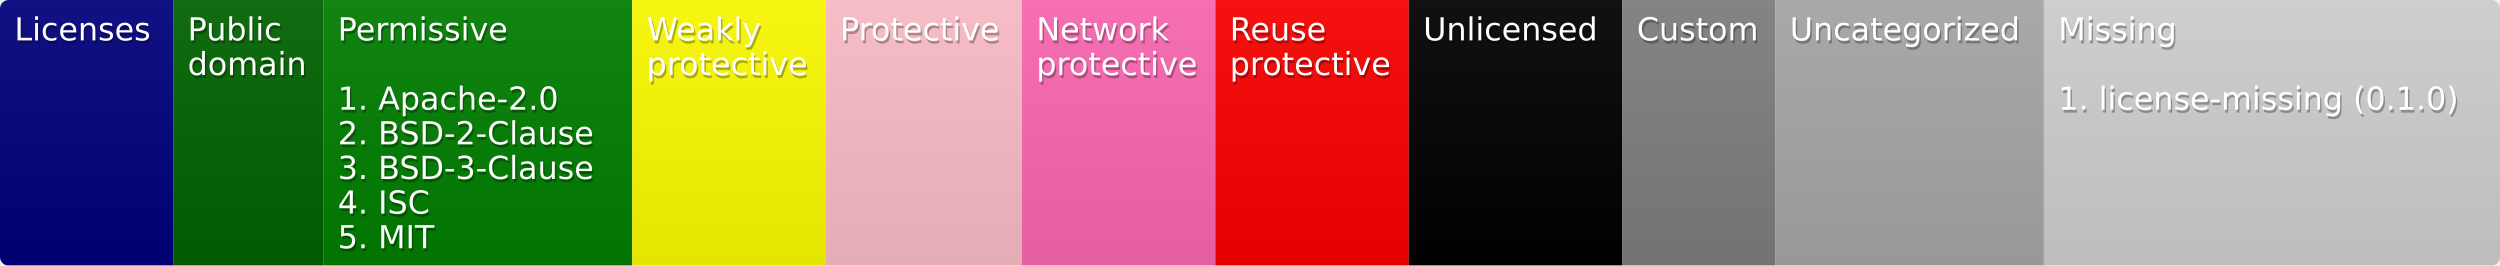
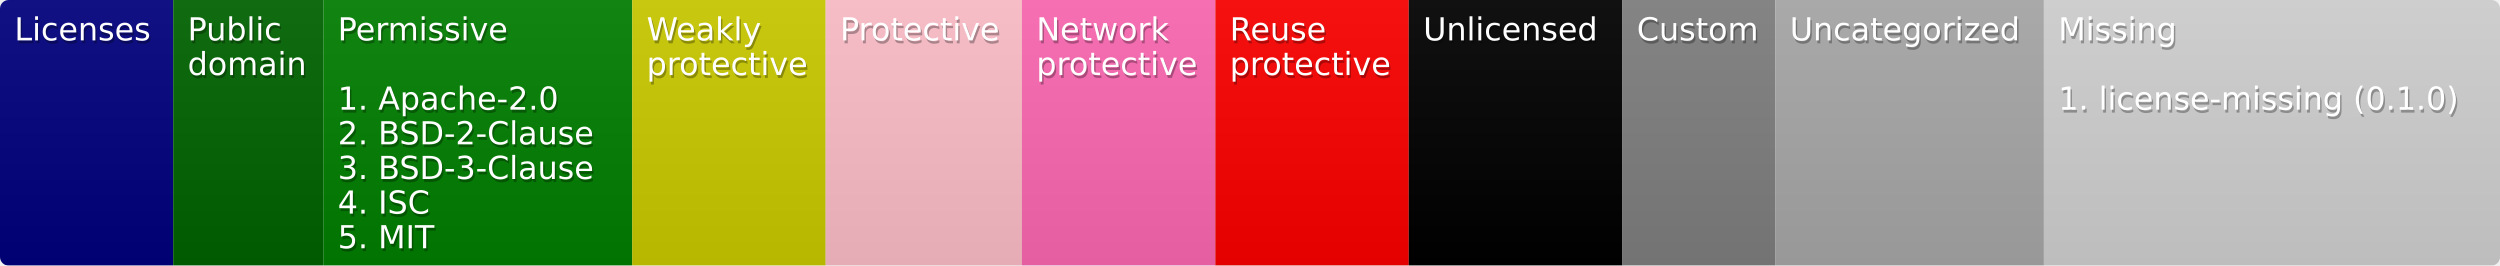
<svg xmlns="http://www.w3.org/2000/svg" width="866" height="92">
  <defs>
    <linearGradient id="smooth" x2="0" y2="100%">
      <stop offset="0" stop-color="#aaa" stop-opacity=".1" />
      <stop offset="1" stop-opacity=".1" />
    </linearGradient>
    <style>text{font-size:11px;font-family:Verdana,DejaVu Sans,Geneva,sans-serif}text.shadow{fill:#010101;fill-opacity:.3}text.high{fill:#fff}</style>
    <mask id="round">
      <rect width="100%" height="100%" rx="3" fill="#fff" />
    </mask>
  </defs>
  <g id="bg" mask="url(#round)">
    <path fill="navy" d="M0 0h60v92H0z" />
    <path fill="#006400" d="M60 0h52v92H60z" />
    <path fill="green" d="M112 0h107v92H112z" />
-     <path fill="#ff0" d="M219 0h67v92h-67z" />
+     <path fill="#cc0" d="M219 0h67v92h-67z" />
    <path fill="pink" d="M286 0h68v92h-68z" />
    <path fill="#ff69b4" d="M354 0h67v92h-67z" />
    <path fill="red" d="M421 0h67v92h-67z" />
    <path d="M488 0h74v92h-74z" />
    <path fill="gray" d="M562 0h53v92h-53z" />
    <path fill="#a9a9a9" d="M615 0h93v92h-93z" />
    <path fill="#d3d3d3" d="M708 0h158v92H708z" />
    <path fill="url(#smooth)" d="M0 0h866v92H0z" />
  </g>
  <g id="fg">
    <text class="shadow" x="5.5" y="15">Licenses</text>
    <text class="high" x="5" y="14">Licenses</text>
    <text class="shadow" x="65.5" y="15">Public</text>
    <text class="high" x="65" y="14">Public</text>
    <text class="shadow" x="65.5" y="27">domain</text>
    <text class="high" x="65" y="26">domain</text>
    <text class="shadow" x="117.5" y="15">Permissive</text>
    <text class="high" x="117" y="14">Permissive</text>
    <text class="shadow" x="117.5" y="39">1. Apache-2.0</text>
    <text class="high" x="117" y="38">1. Apache-2.0</text>
    <text class="shadow" x="117.5" y="51">2. BSD-2-Clause</text>
    <text class="high" x="117" y="50">2. BSD-2-Clause</text>
    <text class="shadow" x="117.5" y="63">3. BSD-3-Clause</text>
    <text class="high" x="117" y="62">3. BSD-3-Clause</text>
    <text class="shadow" x="117.5" y="75">4. ISC</text>
    <text class="high" x="117" y="74">4. ISC</text>
    <text class="shadow" x="117.5" y="87">5. MIT</text>
    <text class="high" x="117" y="86">5. MIT</text>
    <text class="shadow" x="224.5" y="15">Weakly</text>
    <text class="high" x="224" y="14">Weakly</text>
    <text class="shadow" x="224.5" y="27">protective</text>
    <text class="high" x="224" y="26">protective</text>
    <text class="shadow" x="291.5" y="15">Protective</text>
    <text class="high" x="291" y="14">Protective</text>
    <text class="shadow" x="359.5" y="15">Network</text>
    <text class="high" x="359" y="14">Network</text>
    <text class="shadow" x="359.5" y="27">protective</text>
    <text class="high" x="359" y="26">protective</text>
    <text class="shadow" x="426.5" y="15">Reuse</text>
    <text class="high" x="426" y="14">Reuse</text>
    <text class="shadow" x="426.5" y="27">protective</text>
    <text class="high" x="426" y="26">protective</text>
    <text class="shadow" x="493.5" y="15">Unlicensed</text>
    <text class="high" x="493" y="14">Unlicensed</text>
    <text class="shadow" x="567.5" y="15">Custom</text>
    <text class="high" x="567" y="14">Custom</text>
    <text class="shadow" x="620.5" y="15">Uncategorized</text>
    <text class="high" x="620" y="14">Uncategorized</text>
    <text class="shadow" x="713.5" y="15">Missing</text>
    <text class="high" x="713" y="14">Missing</text>
    <text class="shadow" x="713.5" y="39">1. license-missing (0.1.0)</text>
    <text class="high" x="713" y="38">1. license-missing (0.1.0)</text>
  </g>
</svg>
